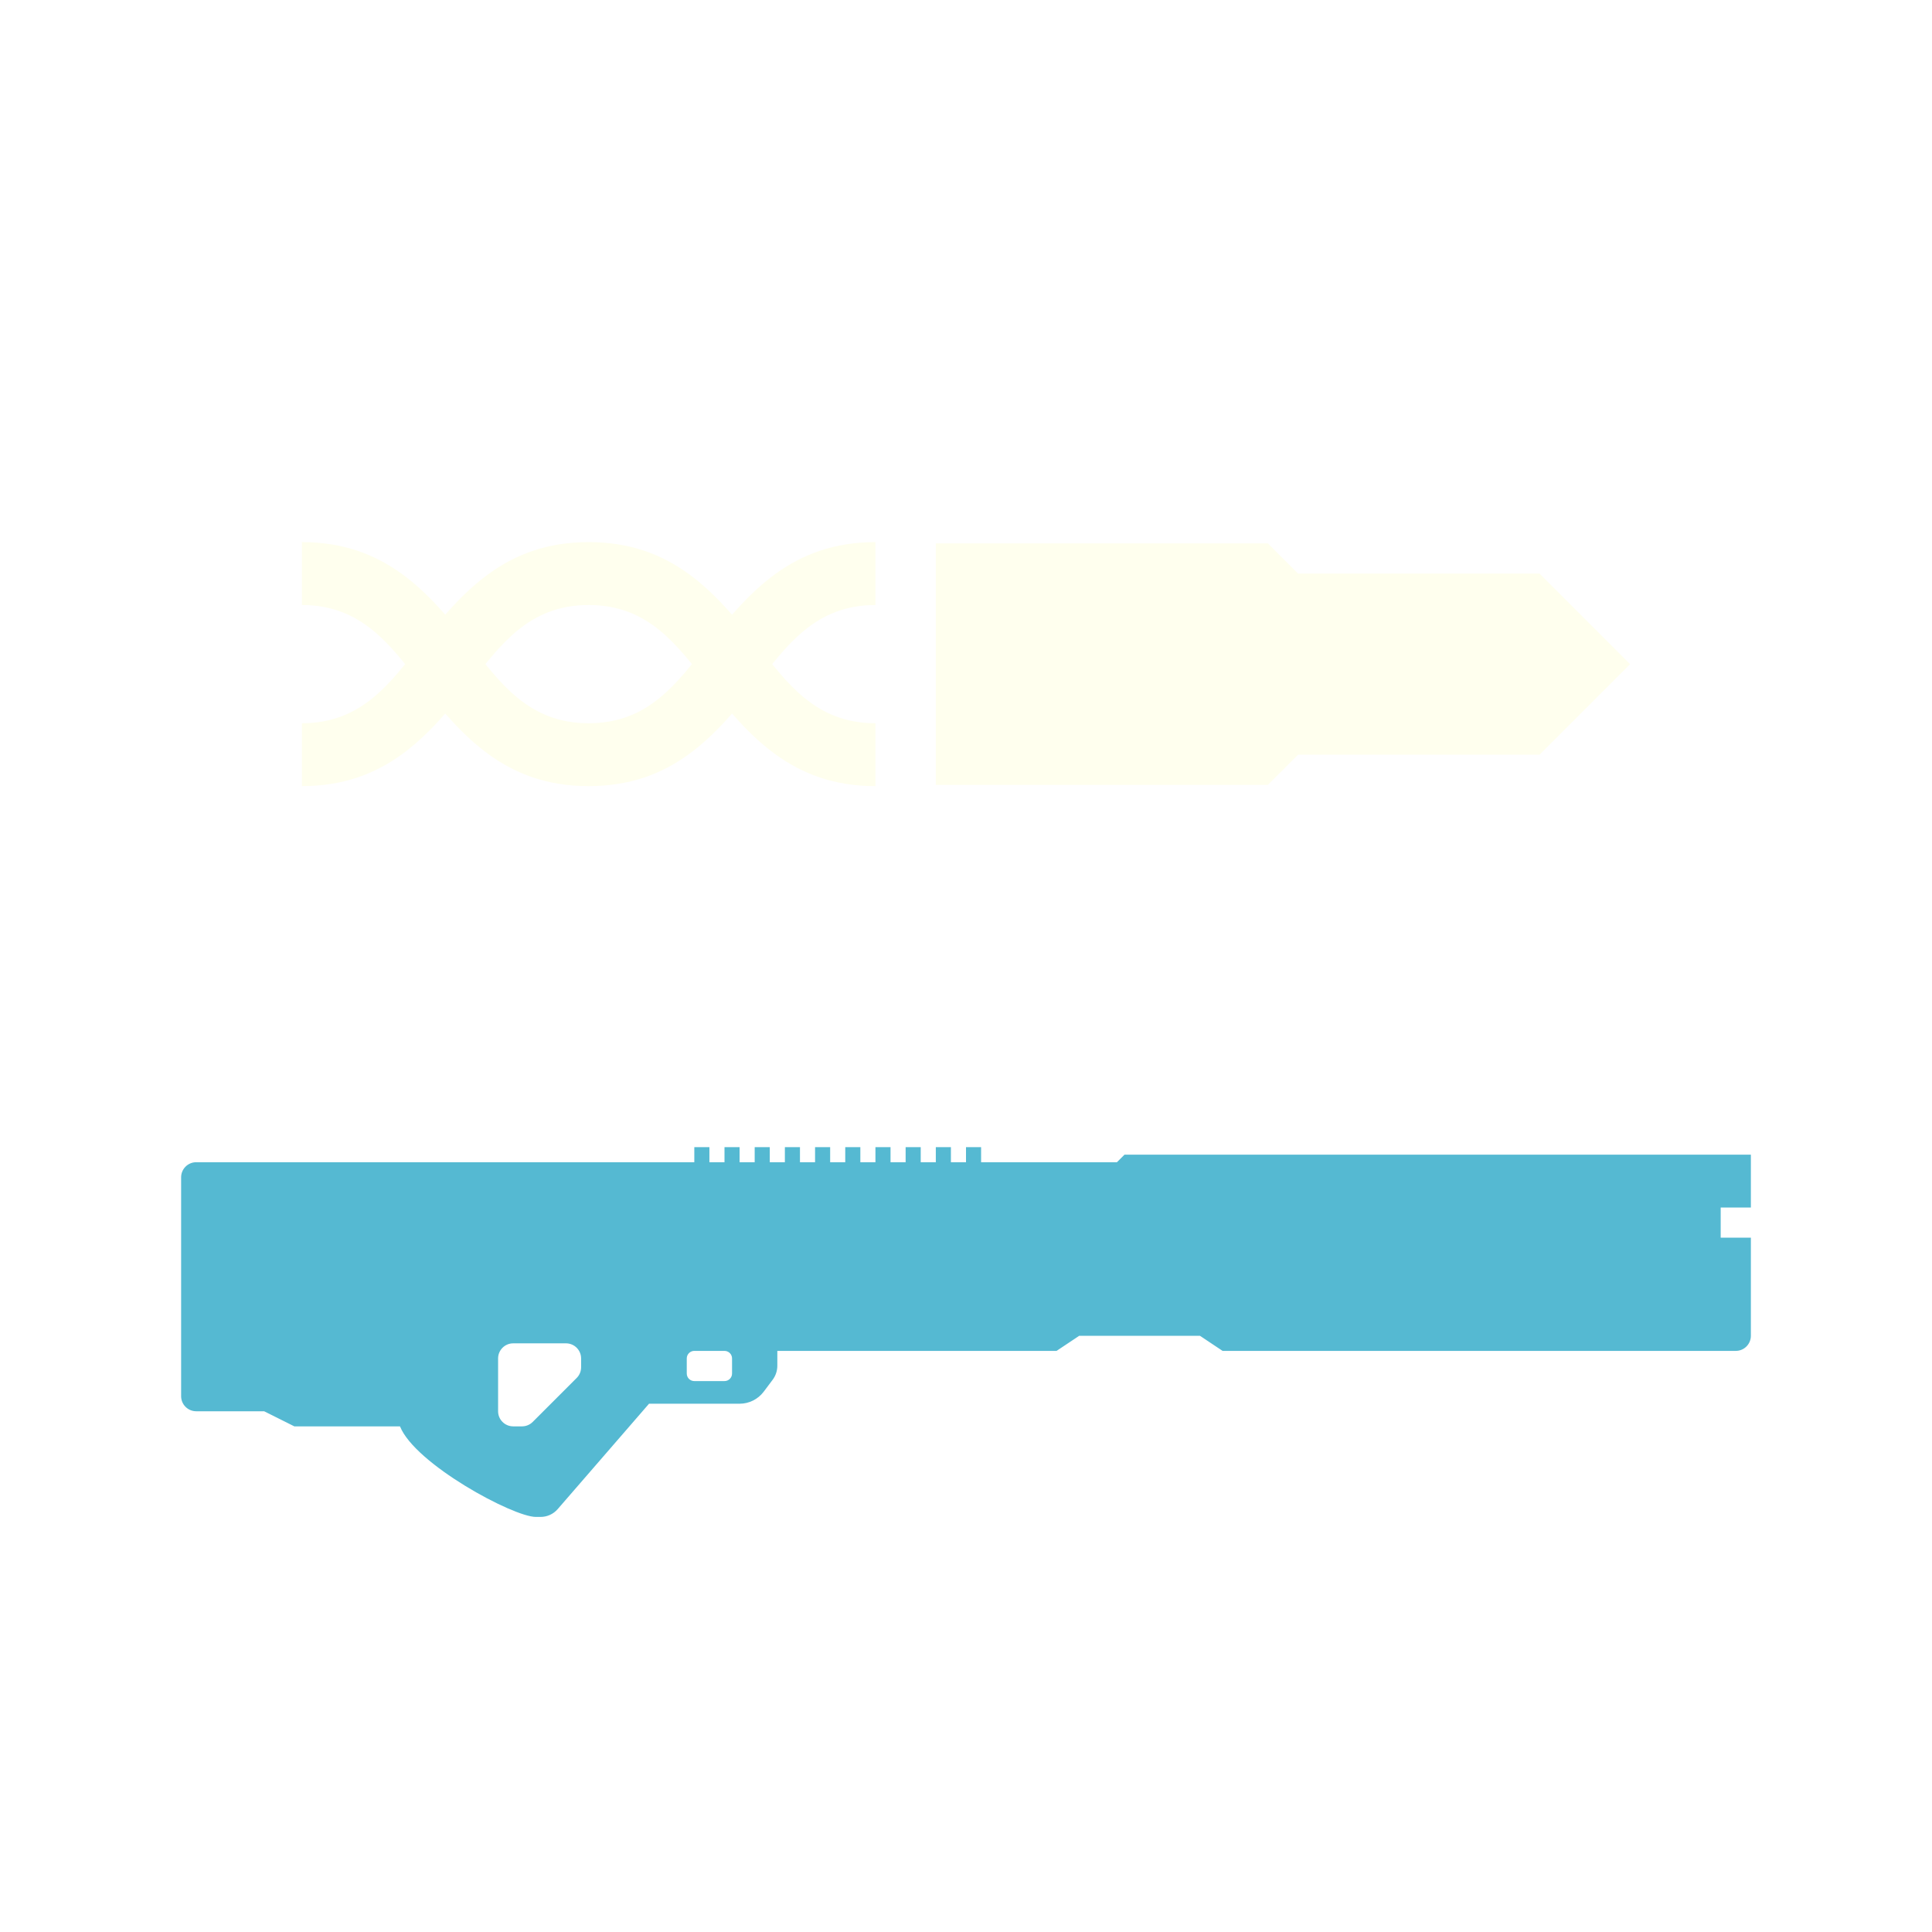
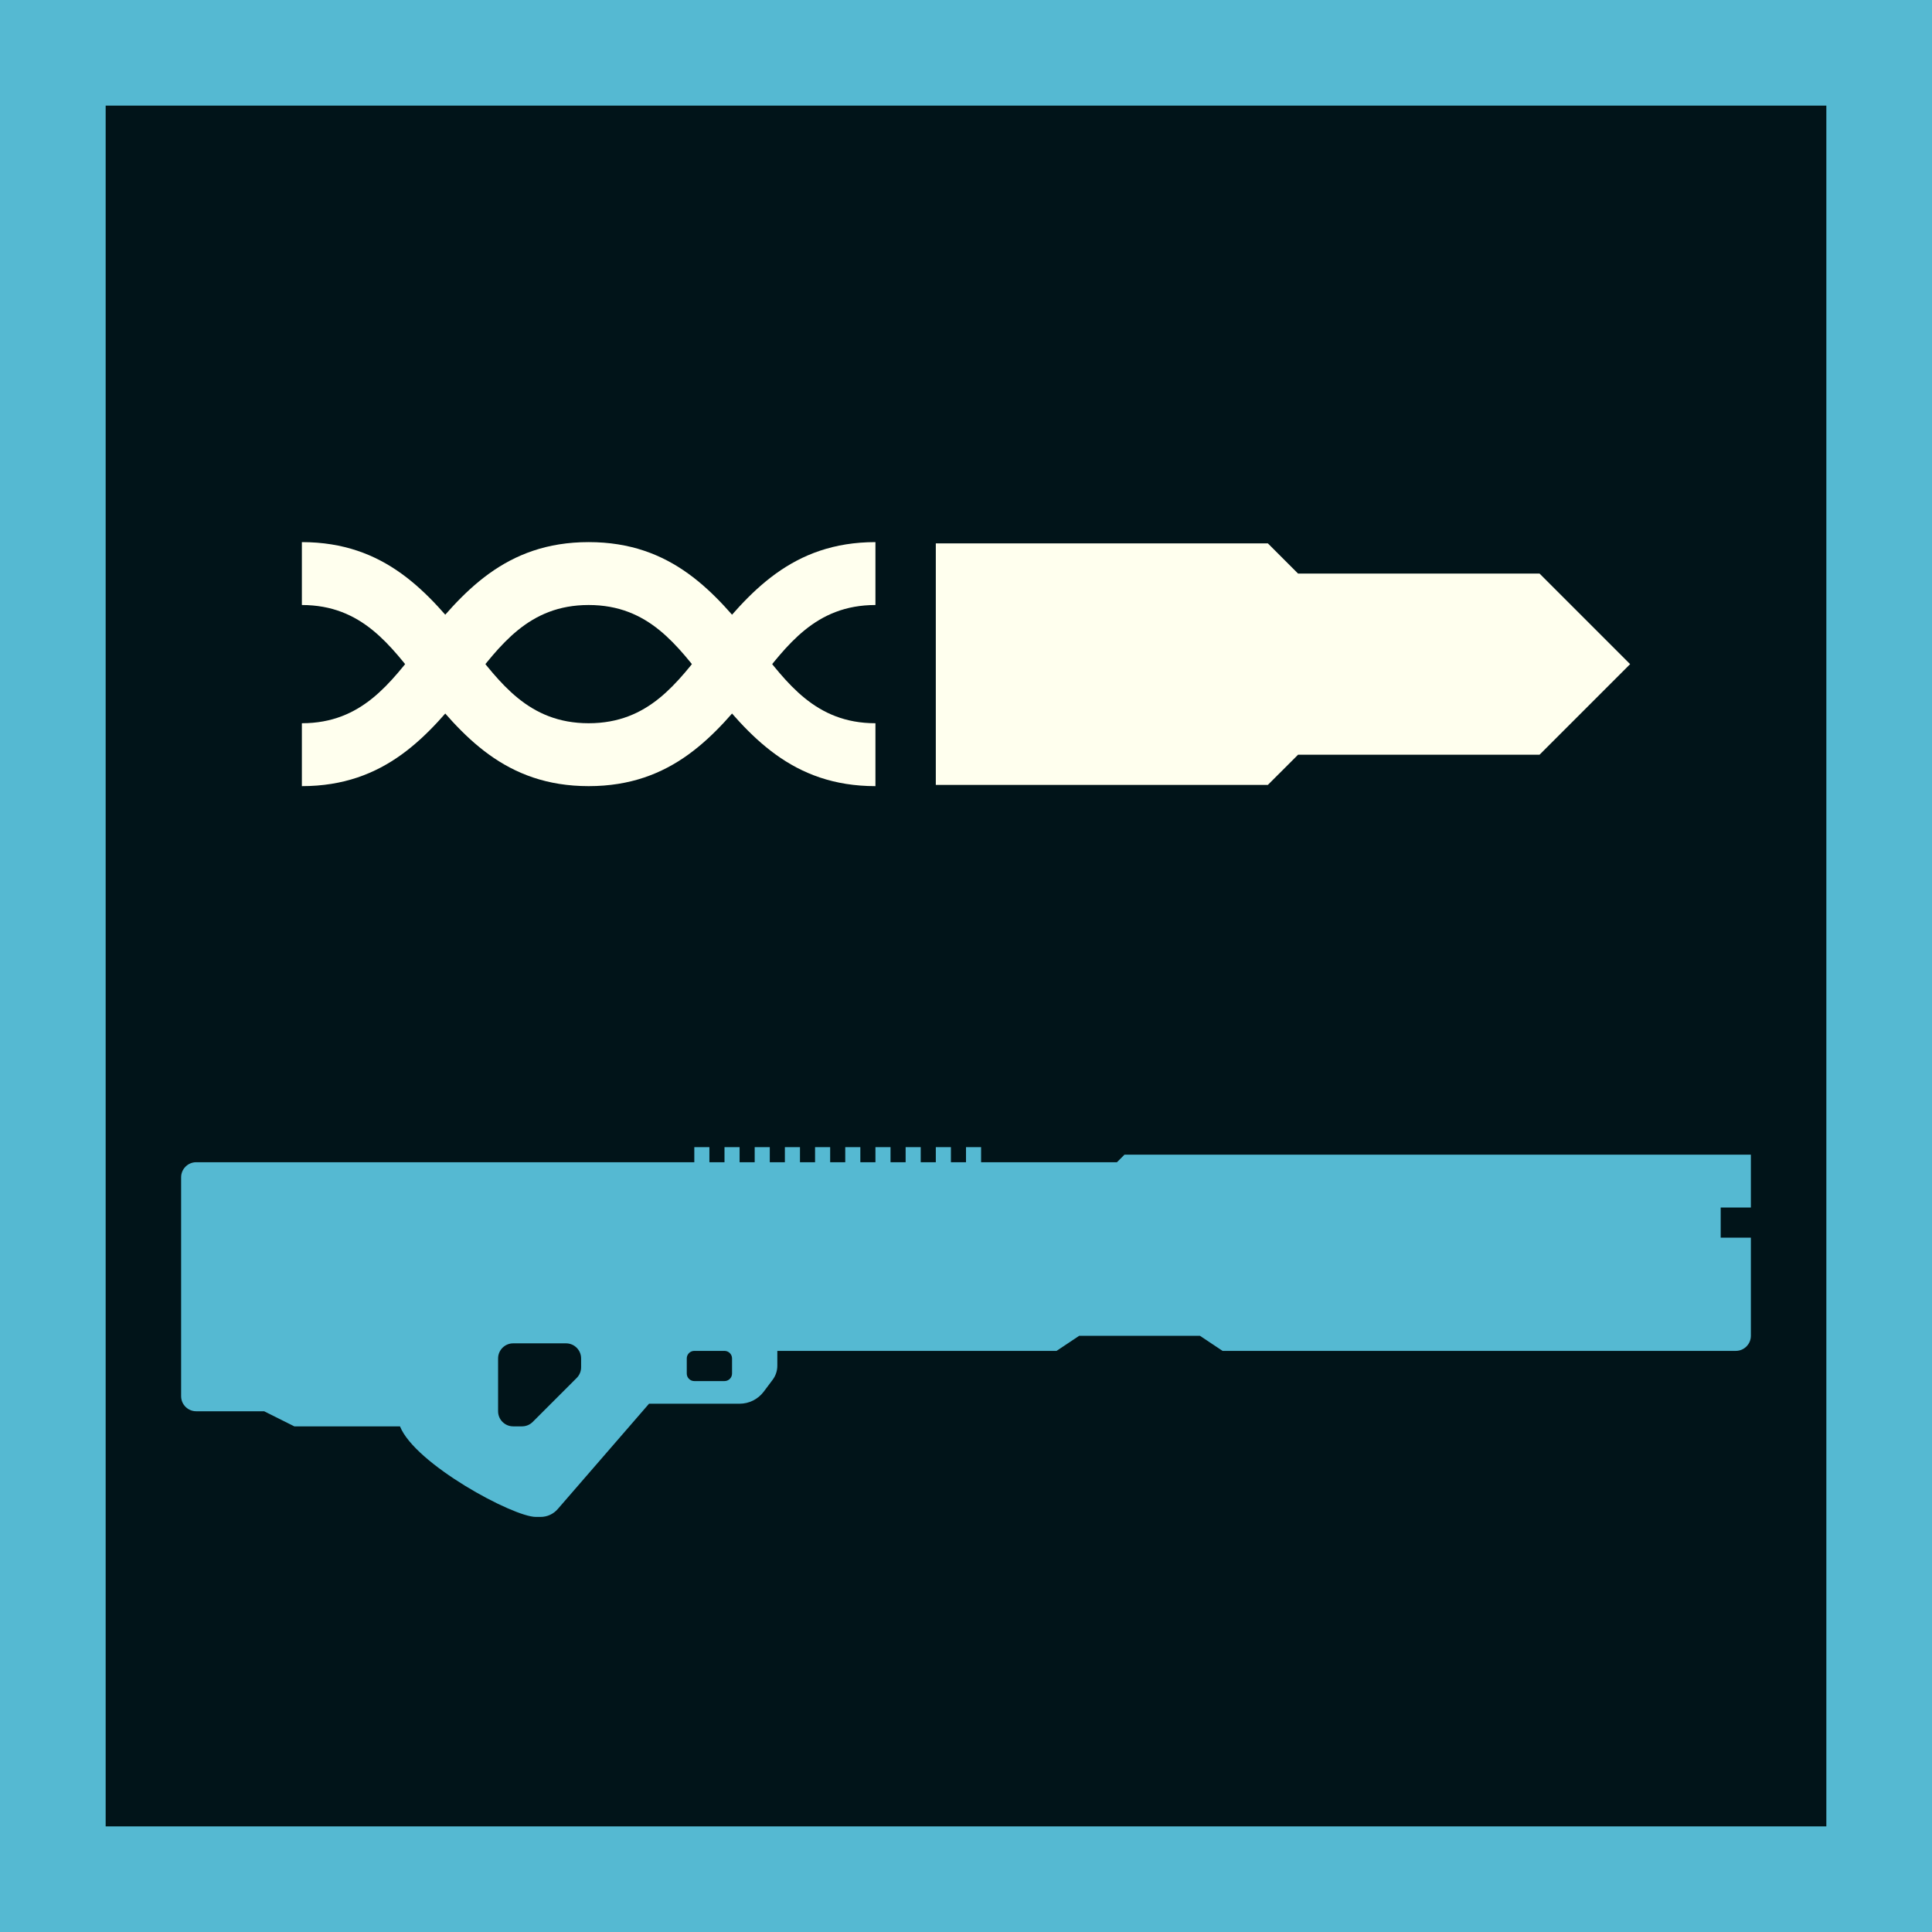
<svg xmlns="http://www.w3.org/2000/svg" viewBox="0 0 256 256" xml:space="preserve" style="fill-rule:evenodd;clip-rule:evenodd;stroke-linejoin:round;stroke-miterlimit:2">
-   <path style="fill:none" d="M276 306h256v256H276z" transform="translate(-276 -306)" />
-   <path d="M3166 2452h18l1-1h83v7h-4v4h4v13a2 2 0 0 1-2 2h-68l-3-2h-16l-3 2h-37v1.967c0 .67-.218 1.323-.62 1.86l-1.18 1.573a4 4 0 0 1-3.2 1.6h-12l-12.103 13.965a3 3 0 0 1-2.267 1.035h-.63c-3 0-16-7-18-12h-14l-4-2h-9a2 2 0 0 1-2-2v-29a2 2 0 0 1 2-2h66v-2h2v2h2v-2h2v2h2v-2h2v2h2v-2h2v2h2v-2h2v2h2v-2h2v2h2v-2h2v2h2v-2h2v2h2v-2h2v2h2v-2h2zm-62 24a2 2 0 0 0-2 2v7a2 2 0 0 0 2 2h1.172a2 2 0 0 0 1.414-.586l5.828-5.828a2 2 0 0 0 .586-1.414V2478a2 2 0 0 0-2-2zm23 4a.997.997 0 0 0 1 1h4a.997.997 0 0 0 1-1v-2a.997.997 0 0 0-1-1h-4a.997.997 0 0 0-1 1z" style="fill:#55b9d2" transform="translate(-3036 -2298)" />
-   <path d="m4293.25 432.794-2.5 2.717h-27.5v-21.74h27.5l2.5 2.718h20l7.5 8.152-7.5 8.153z" style="fill:#ffe" transform="matrix(1.6 0 0 1.47193 -6697.2 -537.04)" />
-   <path d="M4186 440.167v-8.334c7.977 0 11.744-5.381 15.733-10.419 5.513-6.964 11.241-13.581 22.267-13.581s16.754 6.617 22.267 13.581c3.989 5.038 7.756 10.419 15.733 10.419v8.334c-11.026 0-16.754-6.617-22.267-13.581-3.989-5.038-7.756-10.419-15.733-10.419s-11.744 5.381-15.733 10.419c-5.513 6.964-11.241 13.581-22.267 13.581" style="fill:#ffe" transform="translate(-4146 -336)" />
-   <path d="M4350 407.833v8.334c-7.977 0-11.744 5.381-15.733 10.419-5.513 6.964-11.241 13.581-22.267 13.581s-16.754-6.617-22.267-13.581c-3.989-5.038-7.756-10.419-15.733-10.419v-8.334c11.026 0 16.754 6.617 22.267 13.581 3.989 5.038 7.756 10.419 15.733 10.419s11.744-5.381 15.733-10.419c5.513-6.964 11.241-13.581 22.267-13.581" style="fill:#ffe" transform="matrix(-1 0 0 1 4390 -336)" />
+   <g transform="translate(-276 -306)">
+     <path style="fill:none" d="M276 306h256v256H276z" />
+     <clipPath id="a">
+       <path d="M276 306h256v256H276z" />
+     </clipPath>
+     <g clip-path="url(#a)">
+       <path style="fill:#011419" transform="translate(0 306)" d="M276 0h256v256H276z" />
+       <path d="M3166 2452h18l1-1h83v7h-4v4h4v13a2 2 0 0 1-2 2h-68l-3-2h-16l-3 2h-37v1.967c0 .67-.218 1.323-.62 1.86l-1.18 1.573a4 4 0 0 1-3.2 1.6h-12l-12.103 13.965a3 3 0 0 1-2.267 1.035h-.63c-3 0-16-7-18-12h-14l-4-2h-9a2 2 0 0 1-2-2v-29a2 2 0 0 1 2-2h66v-2h2v2h2v-2h2v2h2v-2h2v2h2v-2h2v2h2v-2h2v2h2v-2h2v2h2v-2h2v2h2v-2h2v2h2v-2h2v2h2v-2h2zm-62 24a2 2 0 0 0-2 2v7a2 2 0 0 0 2 2h1.172a2 2 0 0 0 1.414-.586l5.828-5.828a2 2 0 0 0 .586-1.414V2478a2 2 0 0 0-2-2zm23 4a.997.997 0 0 0 1 1h4a.997.997 0 0 0 1-1v-2a.997.997 0 0 0-1-1h-4a.997.997 0 0 0-1 1z" style="fill:#55b9d2" transform="translate(-2760 -1992)" />
+       <path d="m4293.25 432.794-2.5 2.717h-27.5v-21.74h27.5l2.5 2.718h20l7.5 8.152-7.5 8.153z" style="fill:#ffe" transform="matrix(1.6 0 0 1.47193 -6421.2 -231.04)" />
+       <path d="M4186 440.167v-8.334c7.977 0 11.744-5.381 15.733-10.419 5.513-6.964 11.241-13.581 22.267-13.581s16.754 6.617 22.267 13.581c3.989 5.038 7.756 10.419 15.733 10.419v8.334c-11.026 0-16.754-6.617-22.267-13.581-3.989-5.038-7.756-10.419-15.733-10.419s-11.744 5.381-15.733 10.419c-5.513 6.964-11.241 13.581-22.267 13.581" style="fill:#ffe" transform="translate(-3870 -30)" />
+       <path d="M4350 407.833v8.334c-7.977 0-11.744 5.381-15.733 10.419-5.513 6.964-11.241 13.581-22.267 13.581s-16.754-6.617-22.267-13.581c-3.989-5.038-7.756-10.419-15.733-10.419v-8.334c11.026 0 16.754 6.617 22.267 13.581 3.989 5.038 7.756 10.419 15.733 10.419s11.744-5.381 15.733-10.419c5.513-6.964 11.241-13.581 22.267-13.581" style="fill:#ffe" transform="matrix(-1 0 0 1 4666 -30)" />
+       <path d="M276 15V0h256v15zM518 .82H290v13.36h228z" style="fill:#55b9d2" transform="matrix(1 0 0 17.06667 0 306)" />
+     </g>
+   </g>
</svg>
